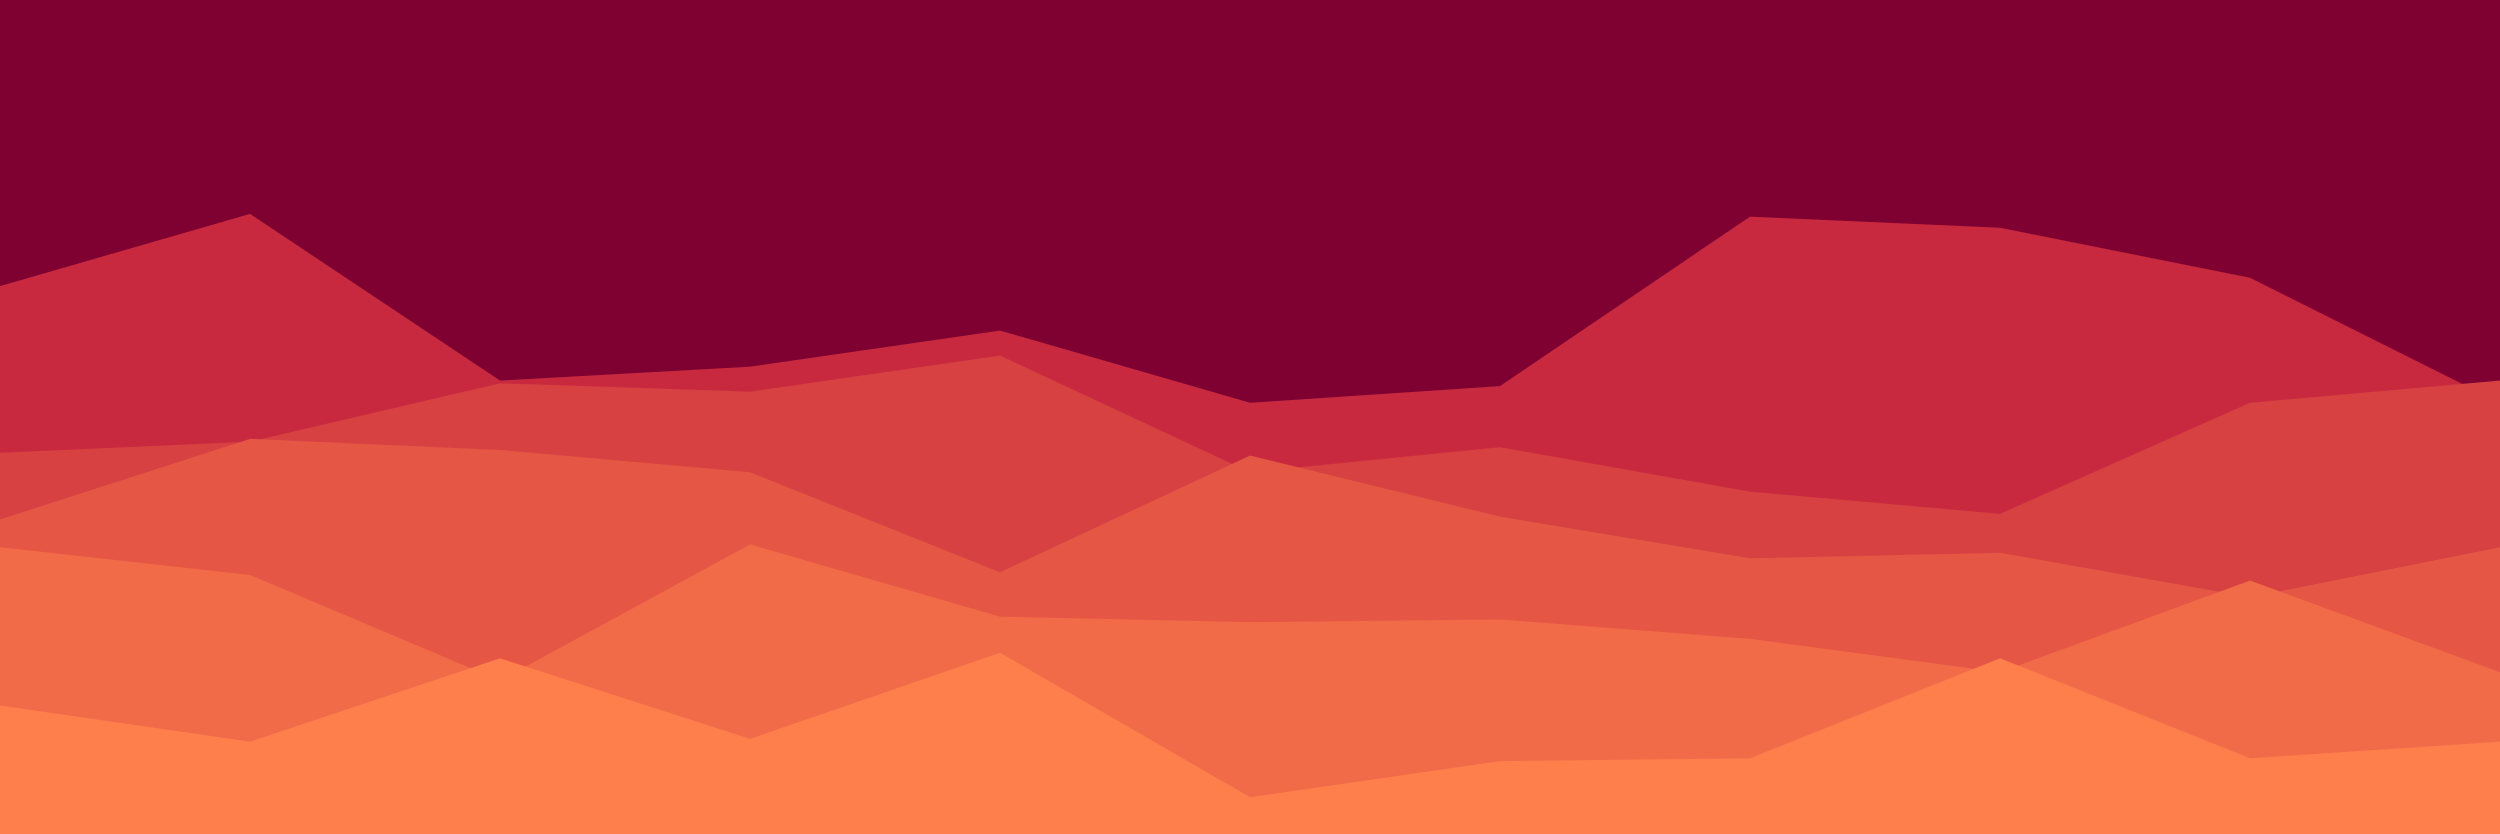
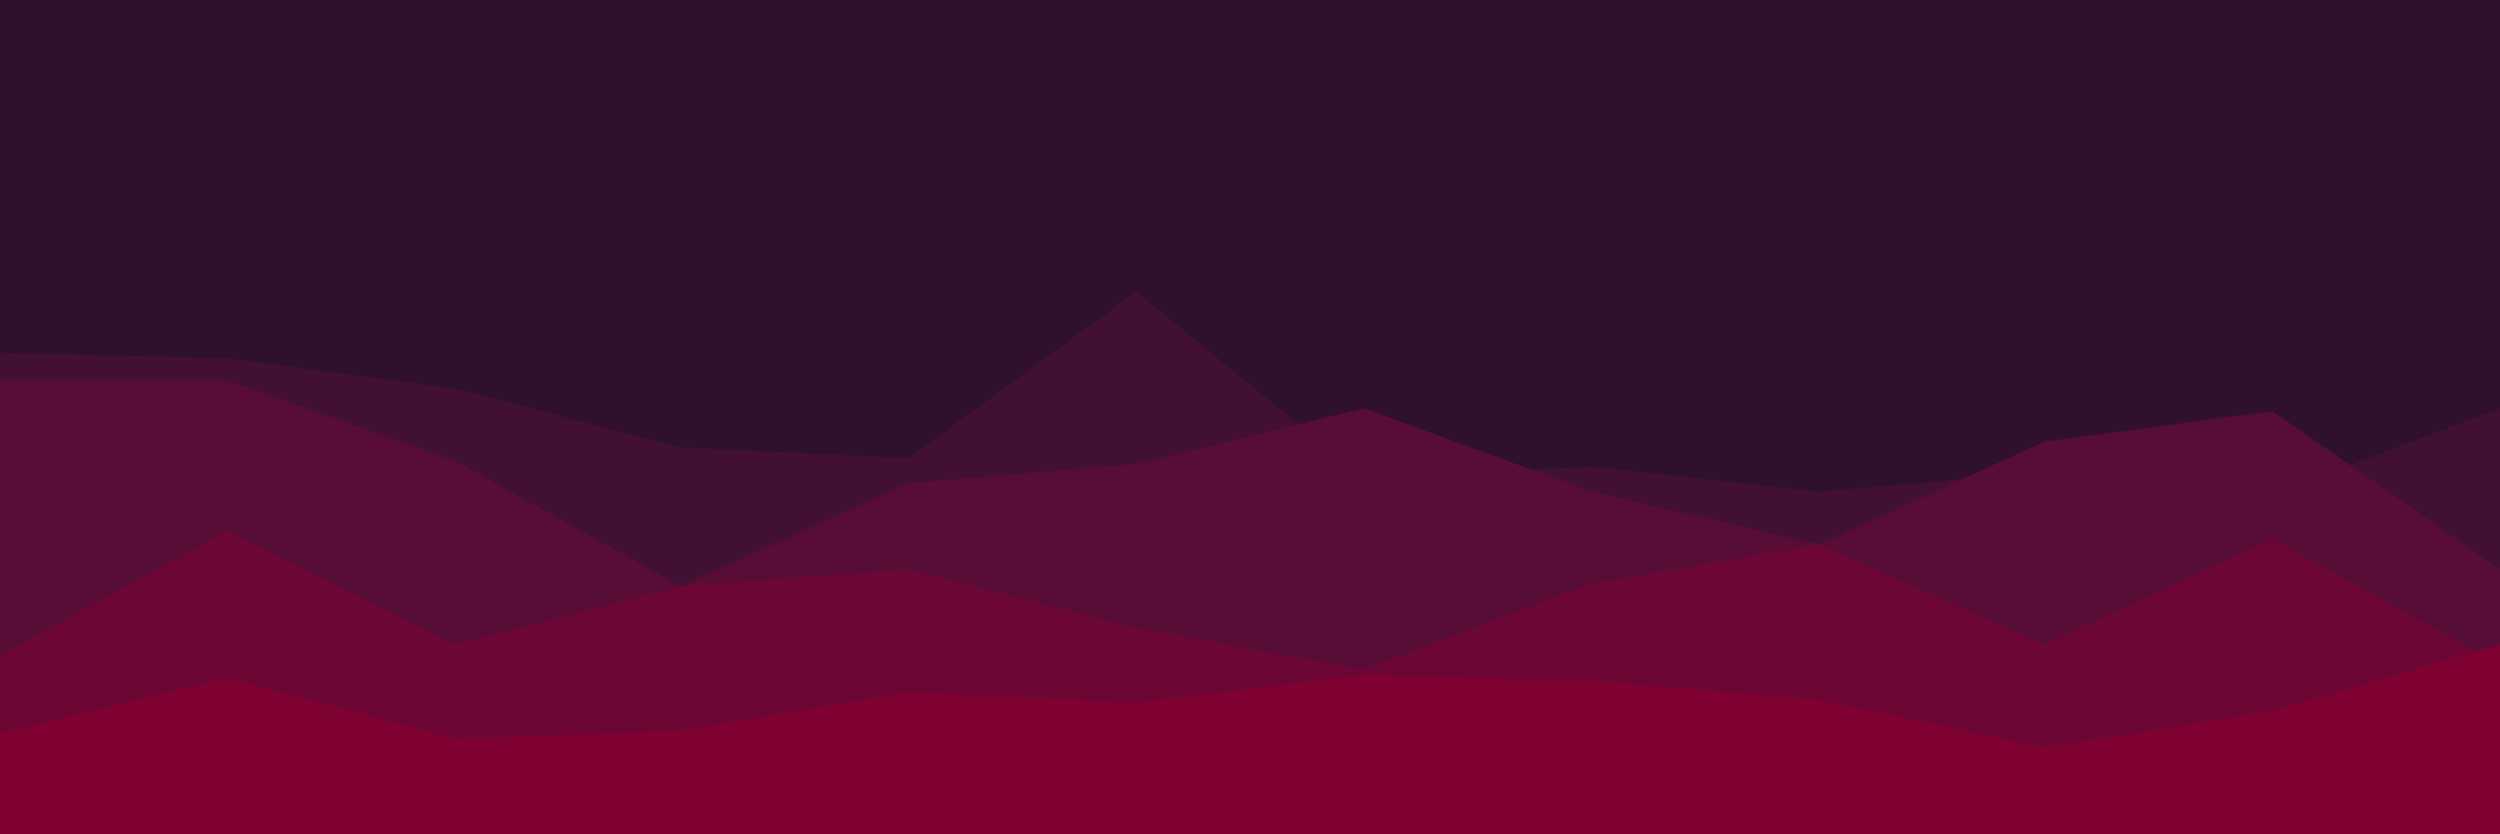
<svg xmlns="http://www.w3.org/2000/svg" id="visual" viewBox="0 0 900 300" width="900" height="300" version="1.1">
-   <rect x="0" y="0" width="900" height="300" fill="#7f0131" />
-   <path d="M0 103L90 77L180 137L270 132L360 119L450 145L540 139L630 78L720 82L810 100L900 145L900 301L810 301L720 301L630 301L540 301L450 301L360 301L270 301L180 301L90 301L0 301Z" fill="#c8293f" />
-   <path d="M0 163L90 159L180 138L270 141L360 128L450 170L540 161L630 177L720 185L810 145L900 137L900 301L810 301L720 301L630 301L540 301L450 301L360 301L270 301L180 301L90 301L0 301Z" fill="#d74141" />
-   <path d="M0 187L90 158L180 162L270 170L360 206L450 164L540 186L630 201L720 199L810 215L900 197L900 301L810 301L720 301L630 301L540 301L450 301L360 301L270 301L180 301L90 301L0 301Z" fill="#e55644" />
-   <path d="M0 197L90 207L180 245L270 196L360 222L450 224L540 223L630 230L720 242L810 209L900 242L900 301L810 301L720 301L630 301L540 301L450 301L360 301L270 301L180 301L90 301L0 301Z" fill="#f26b48" />
-   <path d="M0 254L90 267L180 237L270 266L360 235L450 287L540 274L630 273L720 237L810 273L900 267L900 301L810 301L720 301L630 301L540 301L450 301L360 301L270 301L180 301L90 301L0 301Z" fill="#fe7f4c" />
+   <rect x="0" y="0" width="900" height="300" fill="#2f112d" />
+   <path d="M0 133L82 146L164 119L245 136L327 148L409 92L491 62L573 135L655 72L736 114L818 63L900 121L900 301L818 301L736 301L655 301L573 301L491 301L409 301L327 301L245 301L164 301L82 301L0 301Z" fill="#2f112d" />
+   <path d="M0 127L82 129L164 140L245 161L327 165L409 105L491 172L573 168L655 177L736 170L818 178L900 147L900 301L818 301L736 301L655 301L573 301L491 301L409 301L327 301L245 301L164 301L82 301L0 301Z" fill="#421033" />
+   <path d="M0 137L82 137L164 166L245 211L327 174L409 167L491 147L573 177L655 196L736 159L818 148L900 205L900 301L818 301L736 301L655 301L573 301L491 301L409 301L327 301L245 301L164 301L82 301L0 301Z" fill="#570d36" />
+   <path d="M0 236L82 191L164 232L245 211L327 205L409 226L491 241L573 210L655 196L736 232L818 194L900 239L900 301L818 301L736 301L655 301L573 301L491 301L409 301L327 301L245 301L164 301L82 301L0 301Z" fill="#6b0635" />
+   <path d="M0 264L82 244L164 266L245 263L327 249L409 253L491 243L573 245L655 252L736 269L818 256L900 232L900 301L818 301L736 301L655 301L573 301L491 301L409 301L327 301L245 301L164 301L82 301L0 301Z" fill="#7f0131" />
</svg>
